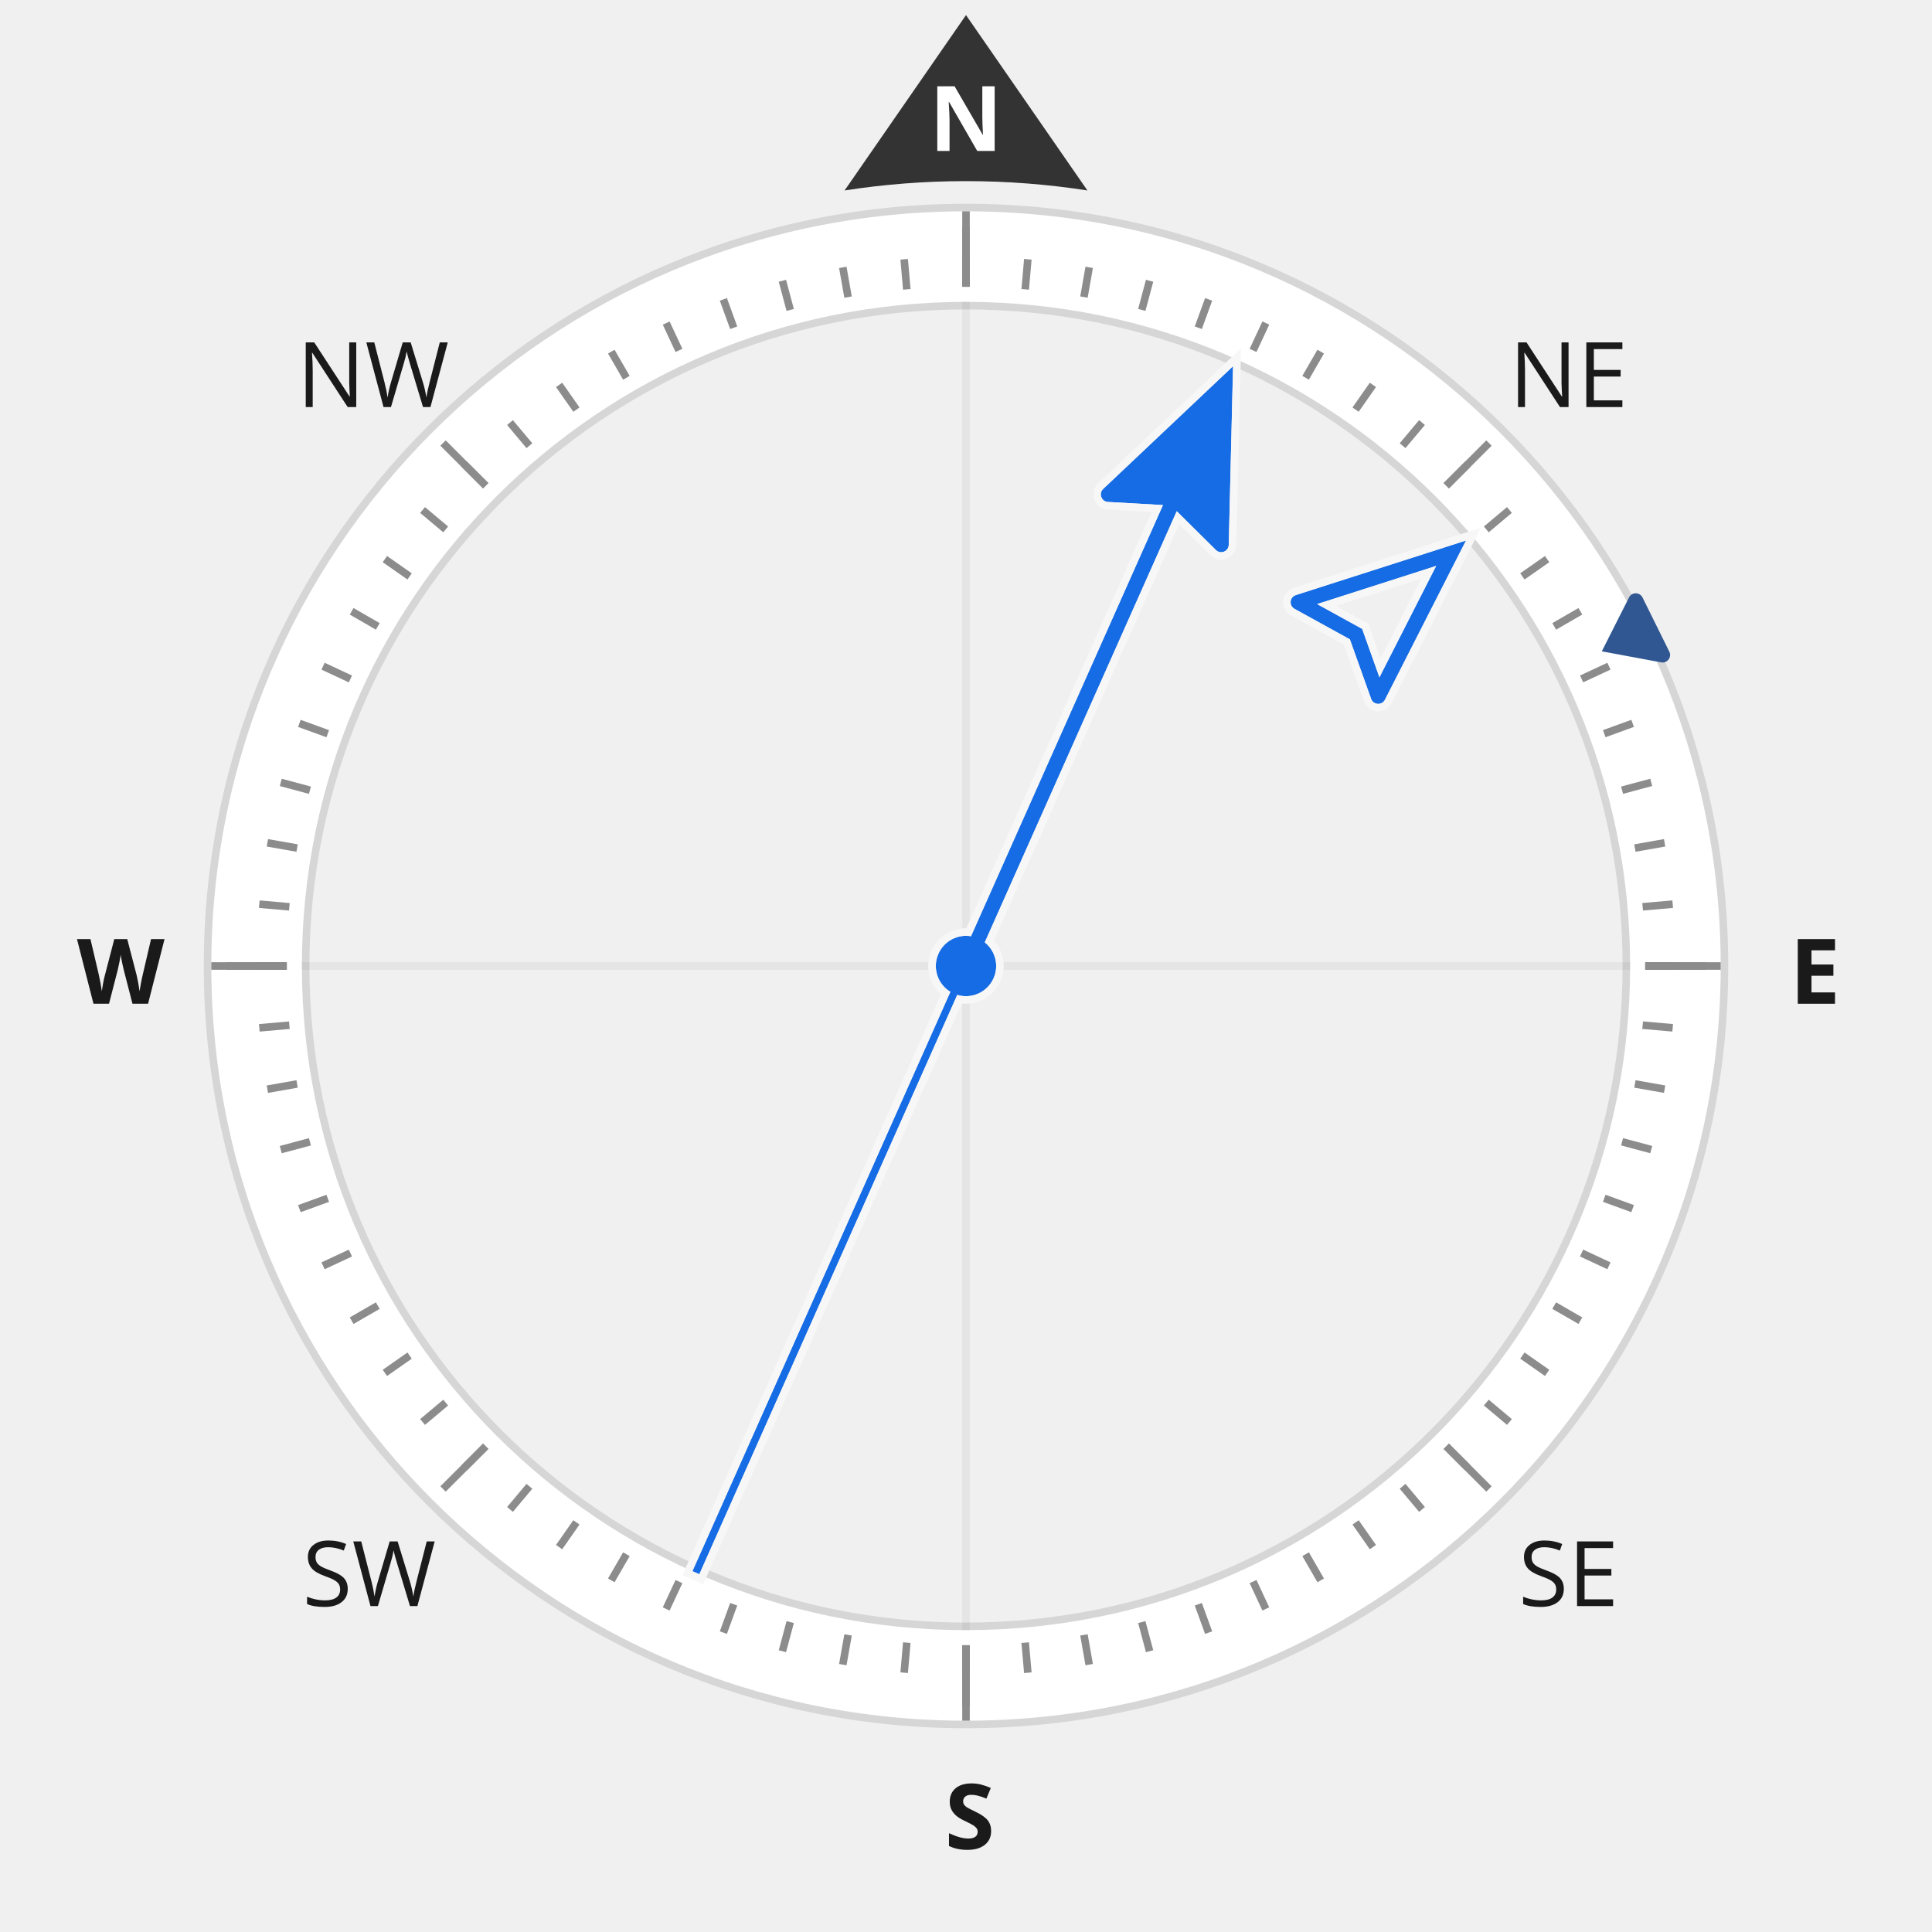
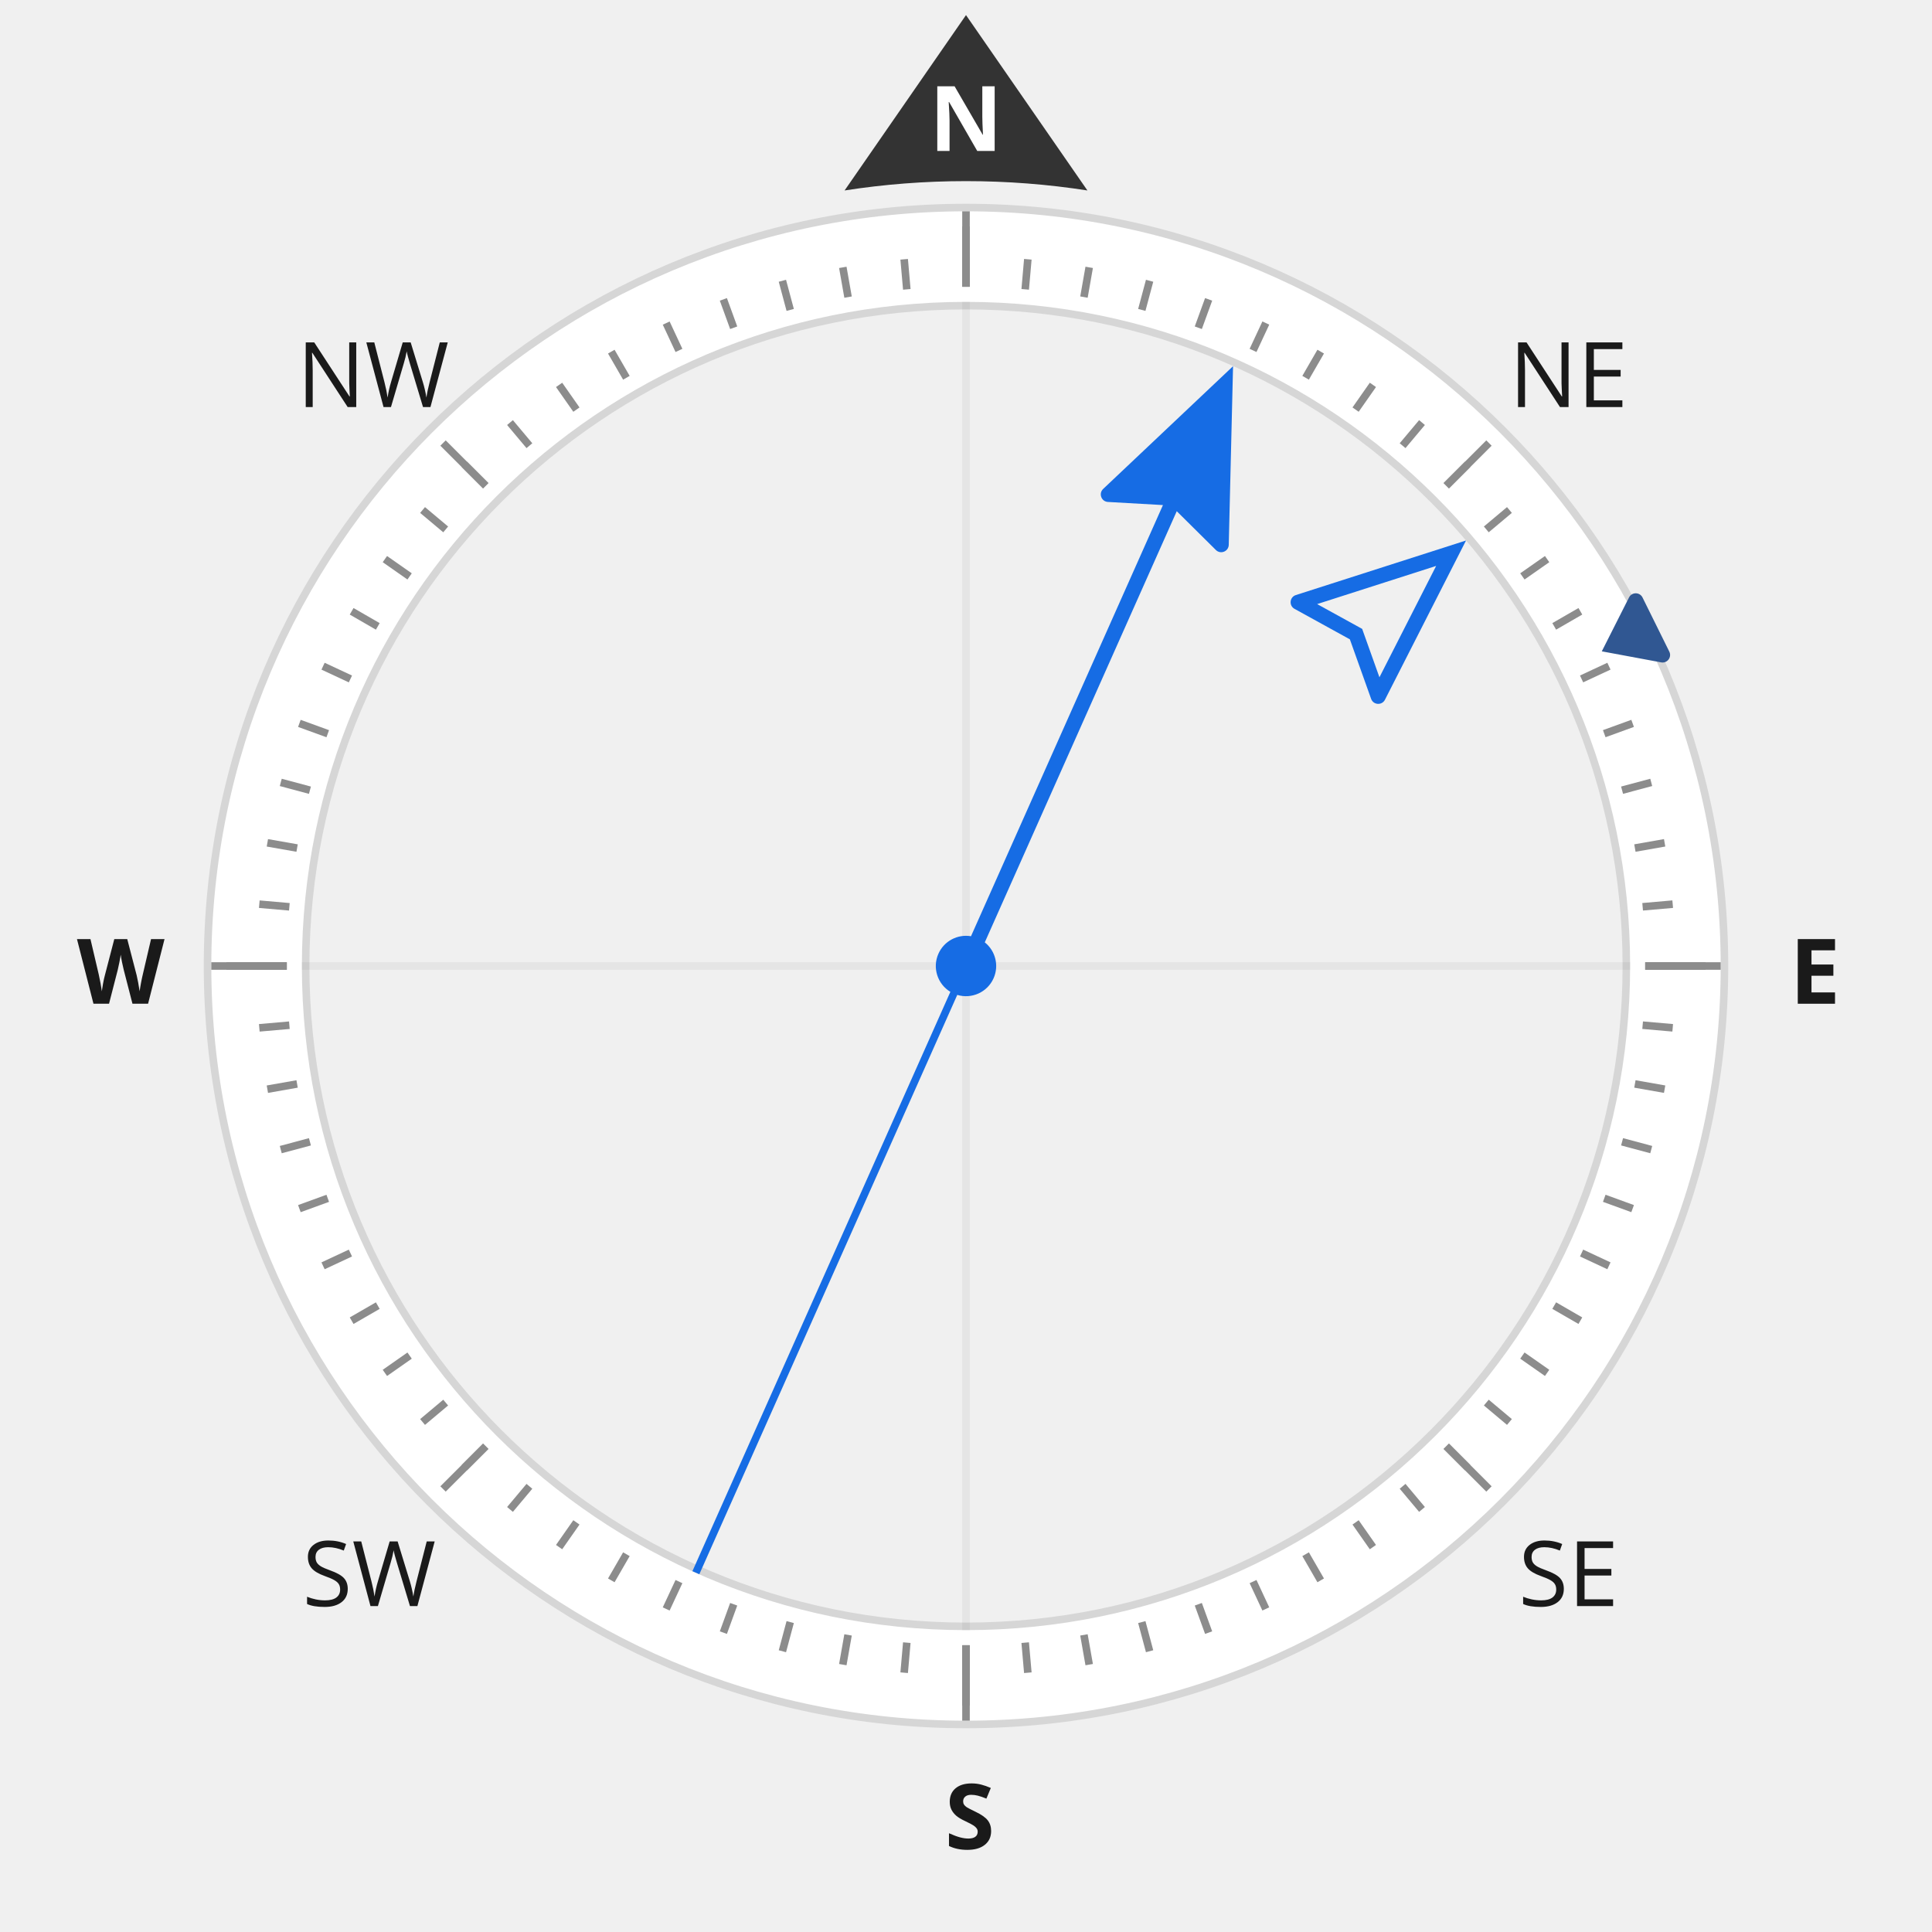
<svg xmlns="http://www.w3.org/2000/svg" width="256" height="256" viewBox="0 0 256 256" fill="none">
  <g id="Detailed=True">
    <g id="Watchface">
      <g id="Watchface_2">
        <g id="frame">
          <path id="frame_2" d="M128 228.5C183.505 228.5 228.5 183.505 228.5 128C228.5 72.495 183.505 27.5 128 27.5C72.495 27.5 27.5 72.495 27.5 128C27.5 183.505 72.495 228.5 128 228.5ZM215.5 128C215.5 176.325 176.325 215.5 128 215.5C79.675 215.5 40.5 176.325 40.5 128C40.5 79.675 79.675 40.5 128 40.5C176.325 40.5 215.5 79.675 215.5 128Z" fill="white" stroke="#D6D6D6" />
        </g>
        <path id="center-cross" d="M128 40V216M216 128H40" stroke="black" stroke-opacity="0.05" />
        <g id="tertiary-tick-marks">
          <path id="tick-marks" d="M143.629 39.366L144.324 35.426M151.294 41.066L152.329 37.202M158.782 43.427L160.15 39.668M166.036 46.431L167.727 42.806M173 50.056L175 46.592M179.622 54.275L181.917 50.998M185.851 59.055L188.422 55.991M191.64 64.36L194.468 61.531M196.944 70.148L200.008 67.577M201.724 76.377L205.001 74.083M205.943 82.999L209.407 80.999M209.568 89.963L213.193 88.272M212.572 97.217L216.331 95.849M214.933 104.705L218.797 103.67M216.633 112.371L220.572 111.676M217.658 120.154L221.642 119.806M218 127.998H222M217.658 135.842L221.642 136.19M216.633 143.627L220.572 144.321M214.933 151.292L218.797 152.328M212.572 158.78L216.331 160.149M209.568 166.034L213.193 167.725M205.942 172.998L209.406 174.998M201.724 179.62L205 181.914M196.944 185.849L200.008 188.42M191.64 191.638L194.468 194.467M185.851 196.943L188.422 200.007M179.622 201.723L181.916 205M173 205.942L175 209.406M166.036 209.567L167.726 213.192M158.782 212.572L160.15 216.331M151.294 214.933L152.329 218.796M143.628 216.632L144.323 220.571M135.844 217.658L136.193 221.643M128 218.001V222.001M120.156 217.658L119.807 221.642M112.372 216.633L111.677 220.573M104.706 214.934L103.671 218.798M97.218 212.573L95.85 216.332M89.965 209.568L88.274 213.193M83 205.942L81 209.406M76.378 201.723L74.084 205M70.149 196.945L67.578 200.009M64.361 191.64L61.532 194.469M59.056 185.851L55.992 188.422M54.276 179.622L51 181.916M50.058 173L46.594 175M46.432 166.036L42.807 167.727M43.428 158.782L39.669 160.15M41.067 151.294L37.203 152.329M39.367 143.629L35.428 144.324M38.343 135.845L34.358 136.193M38 128.001H34M38.342 120.157L34.358 119.809M39.367 112.372L35.428 111.678M41.067 104.708L37.203 103.672M43.428 97.219L39.669 95.852M46.432 89.965L42.807 88.274M50.058 83L46.594 81M54.276 76.378L51 74.084M59.056 70.149L55.992 67.578M64.361 64.361L61.532 61.532M70.149 59.057L67.578 55.993M76.378 54.277L74.084 51M83 50.058L81 46.594M89.965 46.433L88.274 42.808M97.218 43.428L95.85 39.669M104.706 41.066L103.671 37.203M112.372 39.368L111.677 35.429M120.156 38.342L119.807 34.357M128 38V34M135.845 38.34L136.193 34.356" stroke="#8C8C8C" />
        </g>
        <g id="secondary-tick-marks">
          <path id="tick-marks_2" d="M218 128.001H226M191.64 191.641L197.296 197.297M128 218.001V226.001M64.36 191.64L58.703 197.297M38 128H30M64.36 64.361L58.703 58.704M128 38V30M191.64 64.362L197.296 58.705" stroke="#8C8C8C" />
        </g>
        <g id="primary-tick-marks">
          <path id="tick-marks_3" d="M128 38V28M128 228V218M218 128H228M28 128H38" stroke="#8C8C8C" />
        </g>
        <g id="labels">
          <g id="90Â°">
            <g id="LabelFrame">
              <path id="north-arrow" fill-rule="evenodd" clip-rule="evenodd" d="M111.913 25.237L128 2L144.087 25.237C138.844 24.422 133.471 24 128 24C122.528 24 117.156 24.422 111.913 25.237Z" fill="#333333" />
              <path id="N" d="M131.797 20H129.488L125.762 13.52H125.709C125.783 14.664 125.82 15.48 125.82 15.969V20H124.197V11.434H126.488L130.209 17.85H130.25C130.191 16.736 130.162 15.949 130.162 15.488V11.434H131.797V20Z" fill="white" />
            </g>
            <g id="LabelFrame_2">
              <path id="S" d="M131.33 242.621C131.33 243.395 131.051 244.004 130.492 244.449C129.938 244.895 129.164 245.117 128.172 245.117C127.258 245.117 126.449 244.945 125.746 244.602V242.914C126.324 243.172 126.812 243.354 127.211 243.459C127.613 243.564 127.98 243.617 128.312 243.617C128.711 243.617 129.016 243.541 129.227 243.389C129.441 243.236 129.549 243.01 129.549 242.709C129.549 242.541 129.502 242.393 129.408 242.264C129.314 242.131 129.176 242.004 128.992 241.883C128.812 241.762 128.443 241.568 127.885 241.303C127.361 241.057 126.969 240.82 126.707 240.594C126.445 240.367 126.236 240.104 126.08 239.803C125.924 239.502 125.846 239.15 125.846 238.748C125.846 237.99 126.102 237.395 126.613 236.961C127.129 236.527 127.84 236.311 128.746 236.311C129.191 236.311 129.615 236.363 130.018 236.469C130.424 236.574 130.848 236.723 131.289 236.914L130.703 238.326C130.246 238.139 129.867 238.008 129.566 237.934C129.27 237.859 128.977 237.822 128.688 237.822C128.344 237.822 128.08 237.902 127.896 238.062C127.713 238.223 127.621 238.432 127.621 238.689C127.621 238.85 127.658 238.99 127.732 239.111C127.807 239.229 127.924 239.344 128.084 239.457C128.248 239.566 128.633 239.766 129.238 240.055C130.039 240.438 130.588 240.822 130.885 241.209C131.182 241.592 131.33 242.062 131.33 242.621Z" fill="#1A1A1A" />
            </g>
            <g id="LabelFrame_3">
              <path id="E" d="M243.148 133H238.215V124.434H243.148V125.922H240.031V127.803H242.932V129.291H240.031V131.5H243.148V133Z" fill="#1A1A1A" />
            </g>
            <g id="LabelFrame_4">
              <path id="W" d="M19.621 133H17.553L16.393 128.5C16.35 128.34 16.275 128.01 16.17 127.51C16.068 127.006 16.01 126.668 15.994 126.496C15.971 126.707 15.912 127.047 15.818 127.516C15.725 127.98 15.652 128.312 15.602 128.512L14.447 133H12.385L10.199 124.434H11.986L13.082 129.109C13.273 129.973 13.412 130.721 13.498 131.354C13.521 131.131 13.574 130.787 13.656 130.322C13.742 129.854 13.822 129.49 13.896 129.232L15.145 124.434H16.861L18.109 129.232C18.164 129.447 18.232 129.775 18.314 130.217C18.396 130.658 18.459 131.037 18.502 131.354C18.541 131.049 18.604 130.67 18.689 130.217C18.775 129.76 18.854 129.391 18.924 129.109L20.014 124.434H21.801L19.621 133Z" fill="#1A1A1A" />
            </g>
          </g>
          <g id="45Â°">
            <g id="LabelFrame_5">
              <path id="NE" d="M207.842 53.938L206.705 53.938L202.023 46.749L201.977 46.749C202.039 47.593 202.07 48.366 202.07 49.069L202.07 53.938L201.15 53.938L201.15 45.372L202.275 45.372L206.945 52.532L206.992 52.532C206.984 52.427 206.967 52.089 206.939 51.519C206.912 50.944 206.902 50.534 206.91 50.288L206.91 45.372L207.842 45.372L207.842 53.938ZM214.973 53.938L210.197 53.938L210.197 45.372L214.973 45.372L214.973 46.257L211.193 46.257L211.193 49.017L214.744 49.017L214.744 49.895L211.193 49.895L211.193 53.048L214.973 53.048L214.973 53.938Z" fill="#1A1A1A" />
            </g>
            <g id="LabelFrame_6">
              <path id="SW" d="M46.078 210.533C46.078 211.287 45.805 211.875 45.258 212.296C44.711 212.718 43.969 212.929 43.031 212.929C42.016 212.929 41.234 212.798 40.688 212.537L40.688 211.576C41.039 211.724 41.422 211.841 41.836 211.927C42.25 212.013 42.66 212.056 43.066 212.056C43.73 212.056 44.23 211.931 44.566 211.681C44.902 211.427 45.07 211.076 45.07 210.626C45.07 210.33 45.01 210.087 44.889 209.9C44.772 209.708 44.572 209.533 44.291 209.373C44.014 209.212 43.59 209.031 43.02 208.828C42.223 208.542 41.652 208.205 41.309 207.814C40.969 207.423 40.799 206.914 40.799 206.285C40.799 205.625 41.047 205.099 41.543 204.708C42.039 204.318 42.695 204.123 43.512 204.123C44.363 204.123 45.147 204.279 45.861 204.591L45.551 205.458C44.844 205.162 44.156 205.013 43.488 205.013C42.961 205.013 42.549 205.126 42.252 205.353C41.955 205.58 41.807 205.894 41.807 206.296C41.807 206.593 41.861 206.837 41.971 207.029C42.08 207.216 42.264 207.39 42.522 207.55C42.783 207.707 43.182 207.88 43.717 208.072C44.615 208.392 45.232 208.736 45.568 209.103C45.908 209.47 46.078 209.947 46.078 210.533ZM55.307 212.812L54.322 212.812L52.594 207.076C52.512 206.822 52.42 206.501 52.318 206.115C52.217 205.728 52.164 205.496 52.16 205.417C52.074 205.933 51.938 206.498 51.75 207.111L50.074 212.812L49.09 212.812L46.81 204.246L47.865 204.246L49.219 209.537C49.406 210.279 49.543 210.951 49.629 211.552C49.734 210.837 49.891 210.138 50.098 209.455L51.633 204.246L52.688 204.246L54.299 209.501C54.486 210.107 54.645 210.791 54.773 211.552C54.848 210.998 54.988 210.322 55.195 209.525L56.543 204.246L57.598 204.246L55.307 212.812Z" fill="#1A1A1A" />
            </g>
            <g id="LabelFrame_7">
              <path id="SE" d="M207.215 210.533C207.215 211.287 206.941 211.875 206.395 212.296C205.848 212.718 205.105 212.929 204.168 212.929C203.152 212.929 202.371 212.798 201.824 212.537L201.824 211.576C202.176 211.724 202.559 211.841 202.973 211.927C203.387 212.013 203.797 212.056 204.203 212.056C204.867 212.056 205.367 211.931 205.703 211.681C206.039 211.427 206.207 211.076 206.207 210.626C206.207 210.33 206.146 210.087 206.025 209.9C205.908 209.708 205.709 209.533 205.428 209.373C205.15 209.212 204.727 209.031 204.156 208.828C203.359 208.542 202.789 208.205 202.445 207.814C202.105 207.423 201.936 206.914 201.936 206.285C201.936 205.625 202.184 205.099 202.68 204.708C203.176 204.318 203.832 204.123 204.648 204.123C205.5 204.123 206.283 204.279 206.998 204.591L206.688 205.458C205.98 205.162 205.293 205.013 204.625 205.013C204.098 205.013 203.686 205.126 203.389 205.353C203.092 205.58 202.943 205.894 202.943 206.296C202.943 206.593 202.998 206.837 203.107 207.029C203.217 207.216 203.4 207.39 203.658 207.55C203.92 207.707 204.318 207.88 204.854 208.072C205.752 208.392 206.369 208.736 206.705 209.103C207.045 209.47 207.215 209.947 207.215 210.533ZM213.742 212.812L208.967 212.812L208.967 204.246L213.742 204.246L213.742 205.13L209.963 205.13L209.963 207.89L213.514 207.89L213.514 208.769L209.963 208.769L209.963 211.921L213.742 211.921L213.742 212.812Z" fill="#1A1A1A" />
            </g>
            <g id="LabelFrame_8">
              <path id="NW" d="M47.205 53.938L46.068 53.938L41.387 46.749L41.34 46.749C41.402 47.593 41.434 48.366 41.434 49.069L41.434 53.938L40.514 53.938L40.514 45.372L41.639 45.372L46.309 52.532L46.355 52.532C46.348 52.427 46.33 52.089 46.303 51.519C46.275 50.944 46.266 50.534 46.273 50.288L46.273 45.372L47.205 45.372L47.205 53.938ZM57.037 53.938L56.053 53.938L54.324 48.202C54.242 47.948 54.15 47.628 54.049 47.241C53.947 46.855 53.895 46.622 53.891 46.544C53.805 47.06 53.668 47.624 53.48 48.237L51.805 53.938L50.82 53.938L48.541 45.372L49.596 45.372L50.949 50.663C51.137 51.405 51.273 52.077 51.359 52.679C51.465 51.964 51.621 51.265 51.828 50.581L53.363 45.372L54.418 45.372L56.029 50.628C56.217 51.233 56.375 51.917 56.504 52.679C56.578 52.124 56.719 51.448 56.926 50.651L58.273 45.372L59.328 45.372L57.037 53.938Z" fill="#1A1A1A" />
            </g>
          </g>
        </g>
      </g>
    </g>
    <g id="Setpoint">
      <g id="Arrow">
        <path id="Shape" d="M215.854 79.165C216.225 78.429 217.277 78.433 217.643 79.172L221.191 86.342C221.557 87.08 220.922 87.919 220.112 87.768L212.247 86.305L215.854 79.165Z" fill="#305792" />
      </g>
    </g>
    <g id="HDG">
      <g id="HDG_2">
        <mask id="path-16-outside-1_24708_265145" maskUnits="userSpaceOnUse" x="81.58" y="41.231" width="92.904" height="172.473" fill="black">
-           <rect fill="white" x="81.58" y="41.231" width="92.904" height="172.473" />
          <path fill-rule="evenodd" clip-rule="evenodd" d="M154.781 56.654L163.386 48.522L162.816 72.195C162.794 73.072 161.735 73.498 161.112 72.88L155.925 67.738L130.489 124.868C131.885 125.975 132.412 127.925 131.654 129.627C130.824 131.491 128.745 132.407 126.842 131.83L92.664 208.596L91.75 208.189L125.929 131.423C124.226 130.396 123.516 128.237 124.346 126.373C125.104 124.671 126.905 123.758 128.662 124.055L154.098 66.924L146.806 66.511C145.93 66.461 145.538 65.388 146.175 64.786L154.781 56.654Z" />
        </mask>
        <path fill-rule="evenodd" clip-rule="evenodd" d="M154.781 56.654L163.386 48.522L162.816 72.195C162.794 73.072 161.735 73.498 161.112 72.88L155.925 67.738L130.489 124.868C131.885 125.975 132.412 127.925 131.654 129.627C130.824 131.491 128.745 132.407 126.842 131.83L92.664 208.596L91.75 208.189L125.929 131.423C124.226 130.396 123.516 128.237 124.346 126.373C125.104 124.671 126.905 123.758 128.662 124.055L154.098 66.924L146.806 66.511C145.93 66.461 145.538 65.388 146.175 64.786L154.781 56.654Z" fill="#166CE4" />
        <path d="M163.386 48.522L164.386 48.546L164.443 46.147L162.699 47.795L163.386 48.522ZM154.781 56.654L155.468 57.381L154.781 56.654ZM162.816 72.195L163.815 72.219L163.815 72.219L162.816 72.195ZM161.112 72.88L160.408 73.591L161.112 72.88ZM155.925 67.738L156.629 67.028L155.601 66.008L155.011 67.331L155.925 67.738ZM130.489 124.868L129.576 124.461L129.26 125.169L129.867 125.651L130.489 124.868ZM126.842 131.83L127.133 130.873L126.288 130.616L125.929 131.423L126.842 131.83ZM92.664 208.596L92.257 209.509L93.171 209.916L93.577 209.002L92.664 208.596ZM91.75 208.189L90.837 207.782L90.43 208.696L91.344 209.103L91.75 208.189ZM125.929 131.423L126.842 131.83L127.201 131.023L126.445 130.567L125.929 131.423ZM128.662 124.055L128.496 125.041L129.26 125.169L129.576 124.461L128.662 124.055ZM154.098 66.924L155.011 67.331L155.601 66.008L154.155 65.926L154.098 66.924ZM146.806 66.511L146.749 67.509L146.749 67.509L146.806 66.511ZM146.175 64.786L146.862 65.513L146.862 65.513L146.175 64.786ZM162.699 47.795L154.094 55.927L155.468 57.381L164.073 49.249L162.699 47.795ZM163.815 72.219L164.386 48.546L162.386 48.498L161.816 72.17L163.815 72.219ZM160.408 73.591C161.654 74.826 163.773 73.973 163.815 72.219L161.816 72.17L161.816 72.17L160.408 73.591ZM155.221 68.448L160.408 73.591L161.816 72.17L156.629 67.028L155.221 68.448ZM131.403 125.275L156.839 68.145L155.011 67.331L129.576 124.461L131.403 125.275ZM132.568 130.034C133.516 127.904 132.855 125.469 131.111 124.085L129.867 125.651C130.914 126.482 131.308 127.945 130.74 129.221L132.568 130.034ZM126.552 132.786C128.931 133.509 131.53 132.364 132.568 130.034L130.74 129.221C130.119 130.617 128.559 131.306 127.133 130.873L126.552 132.786ZM93.577 209.002L127.756 132.236L125.929 131.423L91.75 208.189L93.577 209.002ZM91.344 209.103L92.257 209.509L93.07 207.682L92.157 207.275L91.344 209.103ZM125.015 131.016L90.837 207.782L92.664 208.596L126.842 131.83L125.015 131.016ZM123.432 125.967C122.395 128.297 123.283 130.994 125.412 132.279L126.445 130.567C125.169 129.797 124.637 128.177 125.259 126.78L123.432 125.967ZM128.828 123.068C126.633 122.698 124.38 123.837 123.432 125.967L125.259 126.78C125.827 125.504 127.178 124.819 128.496 125.041L128.828 123.068ZM153.184 66.518L127.748 123.648L129.576 124.461L155.011 67.331L153.184 66.518ZM146.749 67.509L154.041 67.923L154.155 65.926L146.862 65.513L146.749 67.509ZM145.489 64.059C144.213 65.264 144.997 67.41 146.749 67.509L146.862 65.513L146.862 65.513L145.489 64.059ZM154.094 55.927L145.489 64.059L146.862 65.513L155.468 57.381L154.094 55.927Z" fill="#F7F7F7" mask="url(#path-16-outside-1_24708_265145)" />
      </g>
    </g>
    <g id="COG">
      <g id="COG_2">
        <mask id="path-18-outside-2_24708_265145" maskUnits="userSpaceOnUse" x="155.788" y="50.007" width="59.205" height="59.205" fill="black">
-           <rect fill="white" x="155.788" y="50.007" width="59.205" height="59.205" />
          <path fill-rule="evenodd" clip-rule="evenodd" d="M180.494 83.33L182.783 89.744L190.297 74.988L174.528 80.044L180.494 83.33ZM194.257 71.618L183.513 92.72C183.115 93.501 181.975 93.428 181.68 92.602L178.865 84.716L171.531 80.676C170.762 80.252 170.873 79.115 171.708 78.848L194.257 71.618Z" />
        </mask>
        <path fill-rule="evenodd" clip-rule="evenodd" d="M180.494 83.33L182.783 89.744L190.297 74.988L174.528 80.044L180.494 83.33ZM194.257 71.618L183.513 92.72C183.115 93.501 181.975 93.428 181.68 92.602L178.865 84.716L171.531 80.676C170.762 80.252 170.873 79.115 171.708 78.848L194.257 71.618Z" fill="#166CE4" />
        <path d="M180.494 83.33L181.436 82.994L181.308 82.637L180.976 82.454L180.494 83.33ZM182.783 89.744L181.841 90.081L182.621 92.266L183.674 90.198L182.783 89.744ZM190.297 74.988L191.188 75.442L192.277 73.303L189.991 74.036L190.297 74.988ZM174.528 80.044L174.223 79.091L172.013 79.8L174.046 80.919L174.528 80.044ZM194.257 71.618L195.148 72.072L196.237 69.933L193.952 70.666L194.257 71.618ZM183.513 92.72L184.404 93.174L183.513 92.72ZM181.68 92.602L182.621 92.266L182.621 92.266L181.68 92.602ZM178.865 84.716L179.807 84.38L179.679 84.023L179.347 83.84L178.865 84.716ZM171.531 80.676L171.048 81.552L171.048 81.552L171.531 80.676ZM171.708 78.848L171.403 77.895L171.708 78.848ZM189.406 74.534L181.892 89.291L183.674 90.198L191.188 75.442L189.406 74.534ZM174.834 80.996L190.602 75.94L189.991 74.036L174.223 79.091L174.834 80.996ZM180.738 92.938C181.328 94.591 183.608 94.737 184.404 93.174L182.621 92.266L180.738 92.938ZM177.923 85.052L180.738 92.938L182.621 92.266L179.807 84.38L177.923 85.052ZM171.048 81.552L178.382 85.592L179.347 83.84L172.013 79.8L171.048 81.552ZM171.403 77.895C169.732 78.431 169.511 80.705 171.048 81.552L172.013 79.8L172.013 79.8L171.403 77.895ZM183.725 89.408L181.436 82.994L179.552 83.666L181.841 90.081L183.725 89.408ZM180.976 82.454L175.011 79.168L174.046 80.919L180.011 84.206L180.976 82.454ZM193.952 70.666L171.403 77.895L172.013 79.8L194.562 72.57L193.952 70.666ZM184.404 93.174L195.148 72.072L193.366 71.164L182.621 92.266L184.404 93.174Z" fill="#F7F7F7" mask="url(#path-18-outside-2_24708_265145)" />
      </g>
    </g>
  </g>
</svg>
